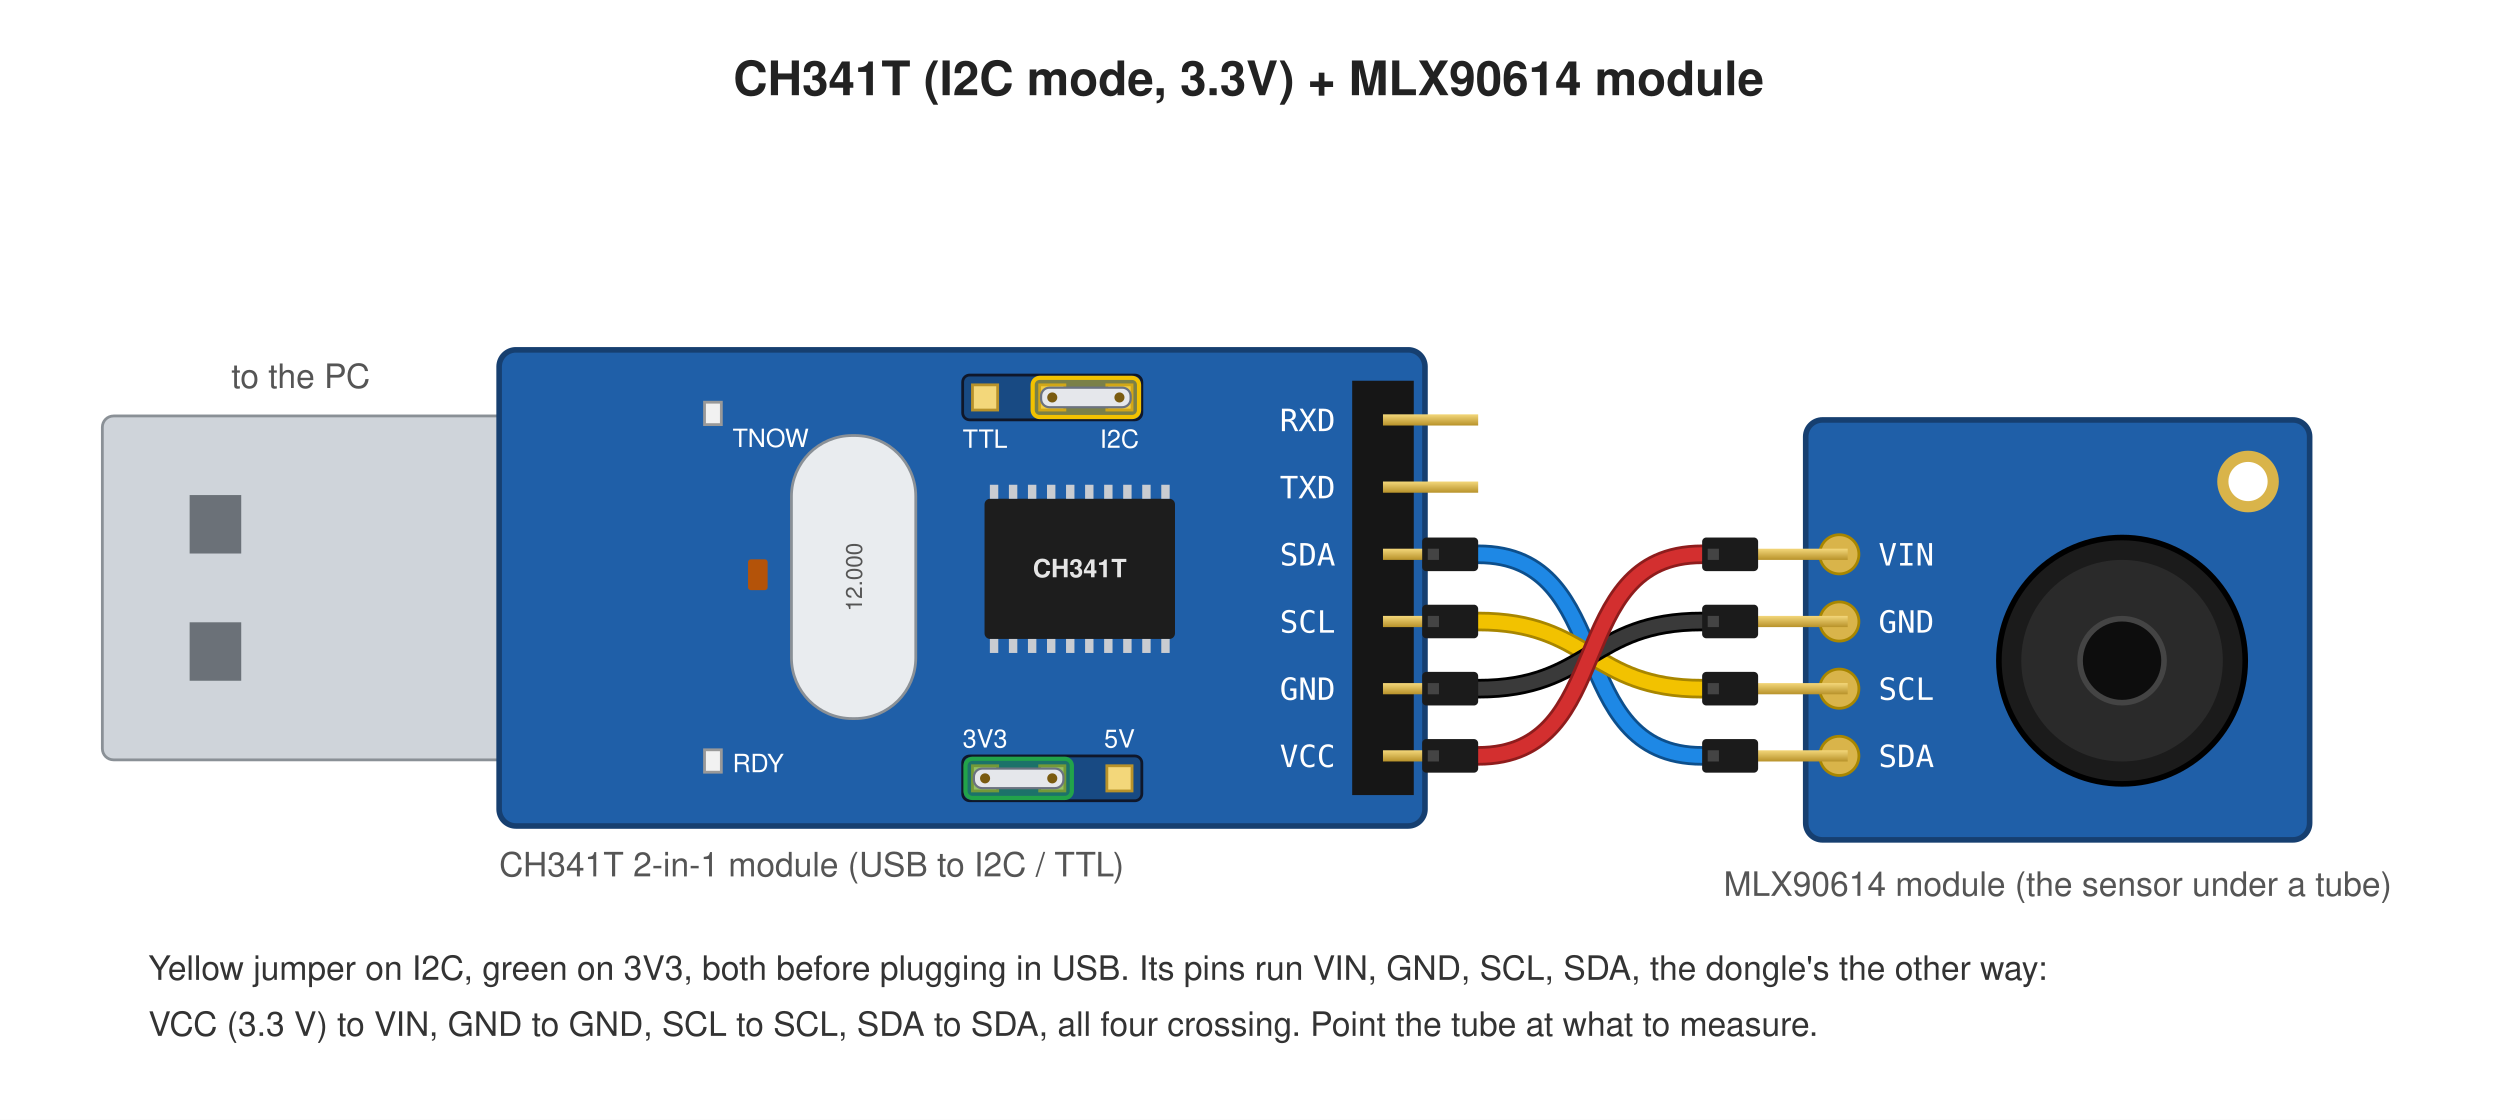
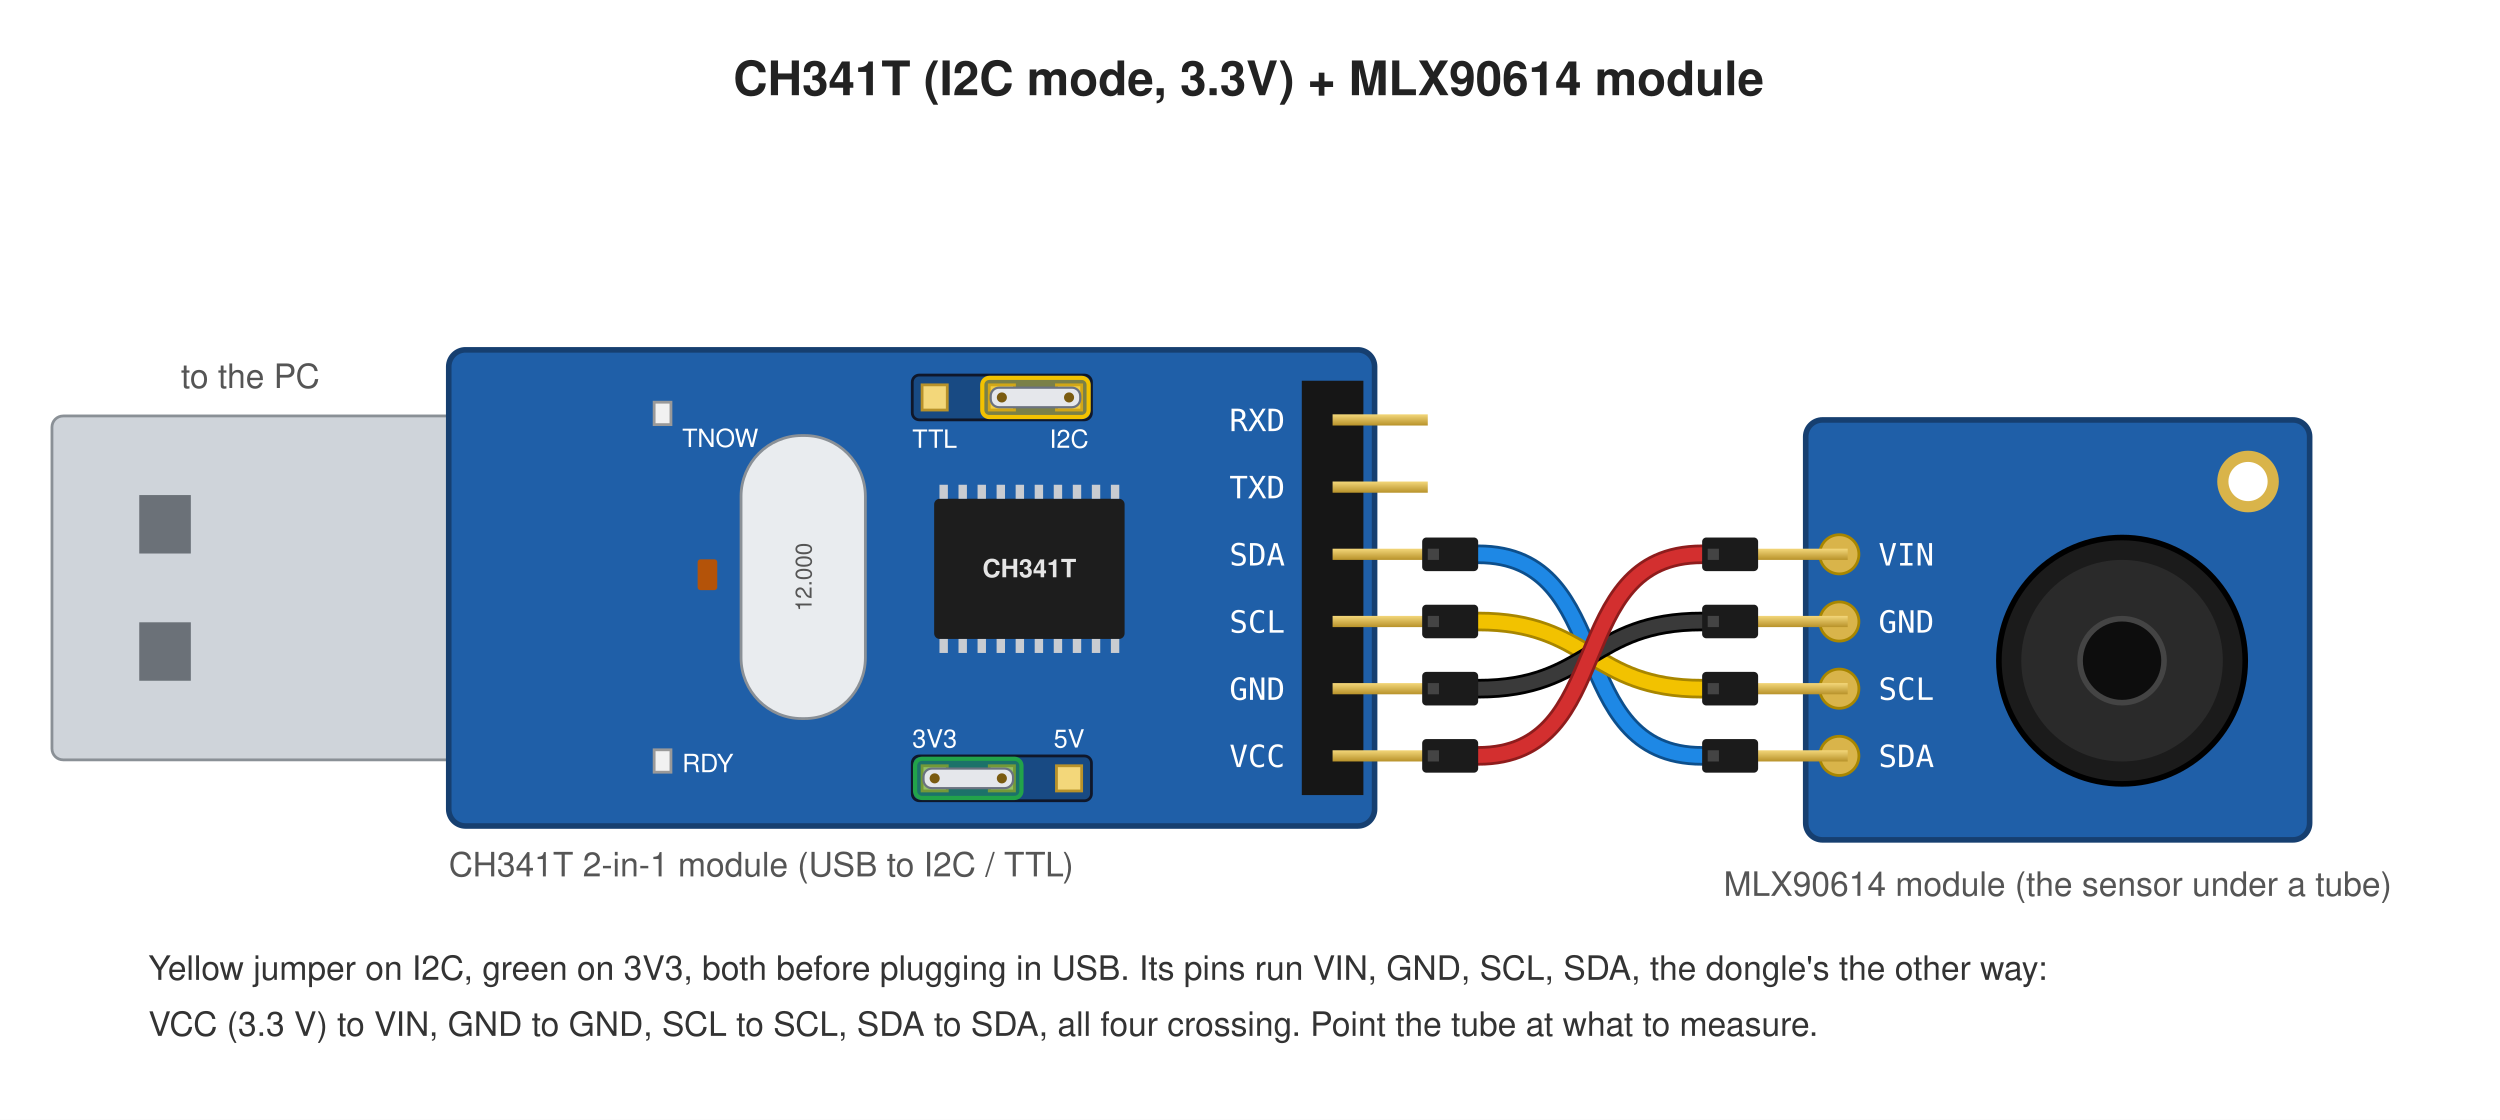
<svg xmlns="http://www.w3.org/2000/svg" viewBox="0 0 893 400" width="893" height="400" font-family="Helvetica, Arial, sans-serif">
  <style>@media (prefers-color-scheme: dark) { .bg { fill-opacity: 0.85 } }</style>
  <defs>
    <linearGradient id="metal" x1="0" y1="0" x2="0" y2="1">
      <stop offset="0" stop-color="#e9ecef" />
      <stop offset="0.5" stop-color="#b8bec5" />
      <stop offset="1" stop-color="#d9dde1" />
    </linearGradient>
    <linearGradient id="pin" x1="0" y1="0" x2="0" y2="1">
      <stop offset="0" stop-color="#f3d77a" />
      <stop offset="1" stop-color="#b8922a" />
    </linearGradient>
    <g id="dupont">
      <rect x="0" y="-6" width="20" height="12" rx="1.5" fill="#1b1b1b" />
      <rect x="2" y="-2" width="4" height="4" fill="#444" />
    </g>
  </defs>
  <rect class="bg" width="893" height="400" fill="#ffffff" />
  <text x="446" y="34" text-anchor="middle" font-size="17" font-weight="bold" fill="#222">CH341T (I2C mode, 3.3V) + MLX90614 module</text>
-   <text x="107.425" y="138.583" text-anchor="middle" font-size="12" fill="#555">to the PC</text>
-   <rect x="36.559" y="148.583" width="179.528" height="122.835" rx="4" fill="#cfd4da" stroke="#8a9096" />
-   <rect x="67.74" y="176.835" width="18.425" height="20.882" fill="#6b7178" />
-   <rect x="67.74" y="222.283" width="18.425" height="20.882" fill="#6b7178" />
-   <rect x="178.291" y="124.961" width="330.709" height="170.079" rx="6" fill="#1f5fa8" stroke="#163f70" stroke-width="2" />
-   <text x="178.291" y="313.039" font-size="12" fill="#555">CH341T 2-in-1 module (USB to I2C / TTL)</text>
-   <rect x="483.0" y="136.0" width="22" height="148.0" fill="#161616" />
+   <text x="89.425" y="138.583" text-anchor="middle" font-size="12" fill="#555">to the PC</text>
+   <rect x="18.559" y="148.583" width="179.528" height="122.835" rx="4" fill="#cfd4da" stroke="#8a9096" />
+   <rect x="49.74" y="176.835" width="18.425" height="20.882" fill="#6b7178" />
+   <rect x="49.74" y="222.283" width="18.425" height="20.882" fill="#6b7178" />
+   <rect x="160.291" y="124.961" width="330.709" height="170.079" rx="6" fill="#1f5fa8" stroke="#163f70" stroke-width="2" />
+   <text x="160.291" y="313.039" font-size="12" fill="#555">CH341T 2-in-1 module (USB to I2C / TTL)</text>
+   <rect x="465.0" y="136.0" width="22" height="148.0" fill="#161616" />
  <g fill="url(#pin)">
-     <rect x="494.0" y="148.0" width="34.0" height="4" />
-     <rect x="494.0" y="172.0" width="34.0" height="4" />
-     <rect x="494.0" y="196.0" width="34.0" height="4" />
-     <rect x="494.0" y="220.0" width="34.0" height="4" />
-     <rect x="494.0" y="244.0" width="34.0" height="4" />
-     <rect x="494.0" y="268.0" width="34.0" height="4" />
+     <rect x="476.0" y="148.0" width="34.0" height="4" />
+     <rect x="476.0" y="172.0" width="34.0" height="4" />
+     <rect x="476.0" y="196.0" width="34.0" height="4" />
+     <rect x="476.0" y="220.0" width="34.0" height="4" />
+     <rect x="476.0" y="244.0" width="34.0" height="4" />
+     <rect x="476.0" y="268.0" width="34.0" height="4" />
  </g>
  <g font-size="11" fill="#fff" font-family="Menlo, Consolas, monospace" text-anchor="end">
-     <text x="477.0" y="154.0">RXD</text>
-     <text x="477.0" y="178.0">TXD</text>
-     <text x="477.0" y="202.0">SDA</text>
-     <text x="477.0" y="226.0">SCL</text>
-     <text x="477.0" y="250.0">GND</text>
-     <text x="477.0" y="274.0">VCC</text>
+     <text x="459.0" y="154.0">RXD</text>
+     <text x="459.0" y="178.0">TXD</text>
+     <text x="459.0" y="202.0">SDA</text>
+     <text x="459.0" y="226.0">SCL</text>
+     <text x="459.0" y="250.0">GND</text>
+     <text x="459.0" y="274.0">VCC</text>
  </g>
-   <rect x="351.677" y="178.157" width="68.031" height="50.079" rx="2" fill="#1d1d1d" />
-   <rect x="353.579" y="173.157" width="3" height="5" fill="#c9ccd1" />
-   <rect x="353.579" y="228.236" width="3" height="5" fill="#c9ccd1" />
-   <rect x="360.382" y="173.157" width="3" height="5" fill="#c9ccd1" />
-   <rect x="360.382" y="228.236" width="3" height="5" fill="#c9ccd1" />
-   <rect x="367.185" y="173.157" width="3" height="5" fill="#c9ccd1" />
-   <rect x="367.185" y="228.236" width="3" height="5" fill="#c9ccd1" />
-   <rect x="373.988" y="173.157" width="3" height="5" fill="#c9ccd1" />
-   <rect x="373.988" y="228.236" width="3" height="5" fill="#c9ccd1" />
-   <rect x="380.791" y="173.157" width="3" height="5" fill="#c9ccd1" />
-   <rect x="380.791" y="228.236" width="3" height="5" fill="#c9ccd1" />
-   <rect x="387.594" y="173.157" width="3" height="5" fill="#c9ccd1" />
-   <rect x="387.594" y="228.236" width="3" height="5" fill="#c9ccd1" />
-   <rect x="394.398" y="173.157" width="3" height="5" fill="#c9ccd1" />
-   <rect x="394.398" y="228.236" width="3" height="5" fill="#c9ccd1" />
-   <rect x="401.201" y="173.157" width="3" height="5" fill="#c9ccd1" />
-   <rect x="401.201" y="228.236" width="3" height="5" fill="#c9ccd1" />
-   <rect x="408.004" y="173.157" width="3" height="5" fill="#c9ccd1" />
-   <rect x="408.004" y="228.236" width="3" height="5" fill="#c9ccd1" />
-   <rect x="414.807" y="173.157" width="3" height="5" fill="#c9ccd1" />
-   <rect x="414.807" y="228.236" width="3" height="5" fill="#c9ccd1" />
-   <text x="385.693" y="206.197" text-anchor="middle" font-size="9" font-weight="bold" fill="#e5e5e5">CH341T</text>
-   <rect x="282.701" y="155.575" width="44.409" height="101.102" rx="21.732" fill="#e9ecef" stroke="#8a9096" />
-   <text transform="translate(307.9055 206.126) rotate(-90)" text-anchor="middle" font-size="8" fill="#555">12.000</text>
-   <rect x="267.197" y="199.795" width="7" height="11" rx="1" fill="#b45309" />
-   <rect x="343.866" y="133.969" width="64" height="16" rx="2.5" fill="#000" fill-opacity="0.22" stroke="#0f172a" stroke-width="1" />
-   <rect x="395.366" y="137.469" width="9" height="9" fill="#f3d77a" stroke="#b8922a" />
-   <rect x="371.366" y="137.469" width="9" height="9" fill="#f3d77a" stroke="#b8922a" />
-   <rect x="347.366" y="137.469" width="9" height="9" fill="#f3d77a" stroke="#b8922a" />
-   <rect x="368.866" y="134.969" width="38" height="14" rx="2.5" fill="#f2c200" fill-opacity="0.45" stroke="#f2c200" stroke-width="1.5" />
-   <rect x="371.866" y="138.469" width="32" height="7" rx="3" fill="#e5e7eb" stroke="#6b7280" stroke-width="0.8" />
-   <circle cx="375.866" cy="141.969" r="1.8" fill="#7a5b10" />
-   <circle cx="399.866" cy="141.969" r="1.8" fill="#7a5b10" />
-   <rect x="343.866" y="270.031" width="64" height="16" rx="2.5" fill="#000" fill-opacity="0.22" stroke="#0f172a" stroke-width="1" />
-   <rect x="395.366" y="273.531" width="9" height="9" fill="#f3d77a" stroke="#b8922a" />
-   <rect x="371.366" y="273.531" width="9" height="9" fill="#f3d77a" stroke="#b8922a" />
-   <rect x="347.366" y="273.531" width="9" height="9" fill="#f3d77a" stroke="#b8922a" />
-   <rect x="344.866" y="271.031" width="38" height="14" rx="2.5" fill="#22a34a" fill-opacity="0.45" stroke="#22a34a" stroke-width="1.5" />
-   <rect x="347.866" y="274.531" width="32" height="7" rx="3" fill="#e5e7eb" stroke="#6b7280" stroke-width="0.8" />
-   <circle cx="351.866" cy="278.031" r="1.8" fill="#7a5b10" />
-   <circle cx="375.866" cy="278.031" r="1.8" fill="#7a5b10" />
-   <text x="399.866" y="159.969" text-anchor="middle" font-size="9" fill="#fff">I2C</text>
-   <text x="351.866" y="159.969" text-anchor="middle" font-size="9" fill="#fff">TTL</text>
-   <text x="399.866" y="267.031" text-anchor="middle" font-size="9" fill="#fff">5V</text>
-   <text x="351.866" y="267.031" text-anchor="middle" font-size="9" fill="#fff">3V3</text>
-   <rect x="251.661" y="143.669" width="6" height="8" fill="#f1f1f1" stroke="#999" />
-   <text x="261.661" y="159.669" font-size="9" fill="#fff">TNOW</text>
-   <rect x="251.661" y="267.827" width="6" height="8" fill="#f1f1f1" stroke="#999" />
-   <text x="261.661" y="275.827" font-size="9" fill="#fff">RDY</text>
+   <rect x="333.677" y="178.157" width="68.031" height="50.079" rx="2" fill="#1d1d1d" />
+   <rect x="335.579" y="173.157" width="3" height="5" fill="#c9ccd1" />
+   <rect x="335.579" y="228.236" width="3" height="5" fill="#c9ccd1" />
+   <rect x="342.382" y="173.157" width="3" height="5" fill="#c9ccd1" />
+   <rect x="342.382" y="228.236" width="3" height="5" fill="#c9ccd1" />
+   <rect x="349.185" y="173.157" width="3" height="5" fill="#c9ccd1" />
+   <rect x="349.185" y="228.236" width="3" height="5" fill="#c9ccd1" />
+   <rect x="355.988" y="173.157" width="3" height="5" fill="#c9ccd1" />
+   <rect x="355.988" y="228.236" width="3" height="5" fill="#c9ccd1" />
+   <rect x="362.791" y="173.157" width="3" height="5" fill="#c9ccd1" />
+   <rect x="362.791" y="228.236" width="3" height="5" fill="#c9ccd1" />
+   <rect x="369.594" y="173.157" width="3" height="5" fill="#c9ccd1" />
+   <rect x="369.594" y="228.236" width="3" height="5" fill="#c9ccd1" />
+   <rect x="376.398" y="173.157" width="3" height="5" fill="#c9ccd1" />
+   <rect x="376.398" y="228.236" width="3" height="5" fill="#c9ccd1" />
+   <rect x="383.201" y="173.157" width="3" height="5" fill="#c9ccd1" />
+   <rect x="383.201" y="228.236" width="3" height="5" fill="#c9ccd1" />
+   <rect x="390.004" y="173.157" width="3" height="5" fill="#c9ccd1" />
+   <rect x="390.004" y="228.236" width="3" height="5" fill="#c9ccd1" />
+   <rect x="396.807" y="173.157" width="3" height="5" fill="#c9ccd1" />
+   <rect x="396.807" y="228.236" width="3" height="5" fill="#c9ccd1" />
+   <text x="367.693" y="206.197" text-anchor="middle" font-size="9" font-weight="bold" fill="#e5e5e5">CH341T</text>
+   <rect x="264.701" y="155.575" width="44.409" height="101.102" rx="21.732" fill="#e9ecef" stroke="#8a9096" />
+   <text transform="translate(289.9055 206.126) rotate(-90)" text-anchor="middle" font-size="8" fill="#555">12.000</text>
+   <rect x="249.197" y="199.795" width="7" height="11" rx="1" fill="#b45309" />
+   <rect x="325.866" y="133.969" width="64" height="16" rx="2.5" fill="#000" fill-opacity="0.22" stroke="#0f172a" stroke-width="1" />
+   <rect x="377.366" y="137.469" width="9" height="9" fill="#f3d77a" stroke="#b8922a" />
+   <rect x="353.366" y="137.469" width="9" height="9" fill="#f3d77a" stroke="#b8922a" />
+   <rect x="329.366" y="137.469" width="9" height="9" fill="#f3d77a" stroke="#b8922a" />
+   <rect x="350.866" y="134.969" width="38" height="14" rx="2.5" fill="#f2c200" fill-opacity="0.45" stroke="#f2c200" stroke-width="1.5" />
+   <rect x="353.866" y="138.469" width="32" height="7" rx="3" fill="#e5e7eb" stroke="#6b7280" stroke-width="0.8" />
+   <circle cx="357.866" cy="141.969" r="1.8" fill="#7a5b10" />
+   <circle cx="381.866" cy="141.969" r="1.8" fill="#7a5b10" />
+   <rect x="325.866" y="270.031" width="64" height="16" rx="2.5" fill="#000" fill-opacity="0.22" stroke="#0f172a" stroke-width="1" />
+   <rect x="377.366" y="273.531" width="9" height="9" fill="#f3d77a" stroke="#b8922a" />
+   <rect x="353.366" y="273.531" width="9" height="9" fill="#f3d77a" stroke="#b8922a" />
+   <rect x="329.366" y="273.531" width="9" height="9" fill="#f3d77a" stroke="#b8922a" />
+   <rect x="326.866" y="271.031" width="38" height="14" rx="2.5" fill="#22a34a" fill-opacity="0.45" stroke="#22a34a" stroke-width="1.5" />
+   <rect x="329.866" y="274.531" width="32" height="7" rx="3" fill="#e5e7eb" stroke="#6b7280" stroke-width="0.8" />
+   <circle cx="333.866" cy="278.031" r="1.8" fill="#7a5b10" />
+   <circle cx="357.866" cy="278.031" r="1.8" fill="#7a5b10" />
+   <text x="381.866" y="159.969" text-anchor="middle" font-size="9" fill="#fff">I2C</text>
+   <text x="333.866" y="159.969" text-anchor="middle" font-size="9" fill="#fff">TTL</text>
+   <text x="381.866" y="267.031" text-anchor="middle" font-size="9" fill="#fff">5V</text>
+   <text x="333.866" y="267.031" text-anchor="middle" font-size="9" fill="#fff">3V3</text>
+   <rect x="233.661" y="143.669" width="6" height="8" fill="#f1f1f1" stroke="#999" />
+   <text x="243.661" y="159.669" font-size="9" fill="#fff">TNOW</text>
+   <rect x="233.661" y="267.827" width="6" height="8" fill="#f1f1f1" stroke="#999" />
+   <text x="243.661" y="275.827" font-size="9" fill="#fff">RDY</text>
  <g transform="translate(33 0)">
    <rect x="612" y="150" width="180" height="150" rx="6" fill="#1f5fa8" stroke="#163f70" stroke-width="2" />
    <circle cx="770" cy="172" r="9" fill="#fff" stroke="#d9b44a" stroke-width="4" />
    <g fill="#d9b44a" stroke="#a88600">
      <circle cx="624" cy="198" r="7" />
      <circle cx="624" cy="222" r="7" />
      <circle cx="624" cy="246" r="7" />
      <circle cx="624" cy="270" r="7" />
    </g>
    <g fill="url(#pin)">
      <rect x="593" y="196" width="34" height="4" />
      <rect x="593" y="220" width="34" height="4" />
      <rect x="593" y="244" width="34" height="4" />
      <rect x="593" y="268" width="34" height="4" />
    </g>
    <g font-size="11" fill="#fff" font-family="Menlo, Consolas, monospace">
      <text x="638" y="202">VIN</text>
      <text x="638" y="226">GND</text>
      <text x="638" y="250">SCL</text>
      <text x="638" y="274">SDA</text>
    </g>
    <circle cx="725" cy="236" r="44" fill="#1b1b1b" stroke="#000" stroke-width="2" />
    <circle cx="725" cy="236" r="36" fill="#2a2a2a" />
    <circle cx="725" cy="236" r="15" fill="#0d0d0d" stroke="#444" stroke-width="2" />
    <text x="702" y="320" text-anchor="middle" font-size="12" fill="#555">MLX90614 module (the sensor under a tube)</text>
    <g stroke-linecap="round" fill="none">
      <path d="M495 198 C 545 198, 525 270, 575 270" stroke="#0d4f8c" stroke-width="7" />
      <path d="M495 198 C 545 198, 525 270, 575 270" stroke="#1e88e5" stroke-width="5" />
      <path d="M495 222 C 535 222, 535 246, 575 246" stroke="#a88600" stroke-width="7" />
      <path d="M495 222 C 535 222, 535 246, 575 246" stroke="#f2c200" stroke-width="5" />
      <path d="M495 246 C 535 246, 535 222, 575 222" stroke="#000" stroke-width="7" />
      <path d="M495 246 C 535 246, 535 222, 575 222" stroke="#3a3a3a" stroke-width="5" />
      <path d="M495 270 C 545 270, 525 198, 575 198" stroke="#8e1c1c" stroke-width="7" />
      <path d="M495 270 C 545 270, 525 198, 575 198" stroke="#d32f2f" stroke-width="5" />
    </g>
    <use href="#dupont" x="475" y="198" />
    <use href="#dupont" x="475" y="222" />
    <use href="#dupont" x="475" y="246" />
    <use href="#dupont" x="475" y="270" />
    <use href="#dupont" x="575" y="198" />
    <use href="#dupont" x="575" y="222" />
    <use href="#dupont" x="575" y="246" />
    <use href="#dupont" x="575" y="270" />
    <g font-size="12" fill="#333">
      <text x="20" y="350">Yellow jumper on I2C, green on 3V3, both before plugging in USB. Its pins run VIN, GND, SCL, SDA, the dongle's the other way:</text>
      <text x="20" y="370">VCC (3.3 V) to VIN, GND to GND, SCL to SCL, SDA to SDA, all four crossing. Point the tube at what to measure.</text>
    </g>
  </g>
</svg>
